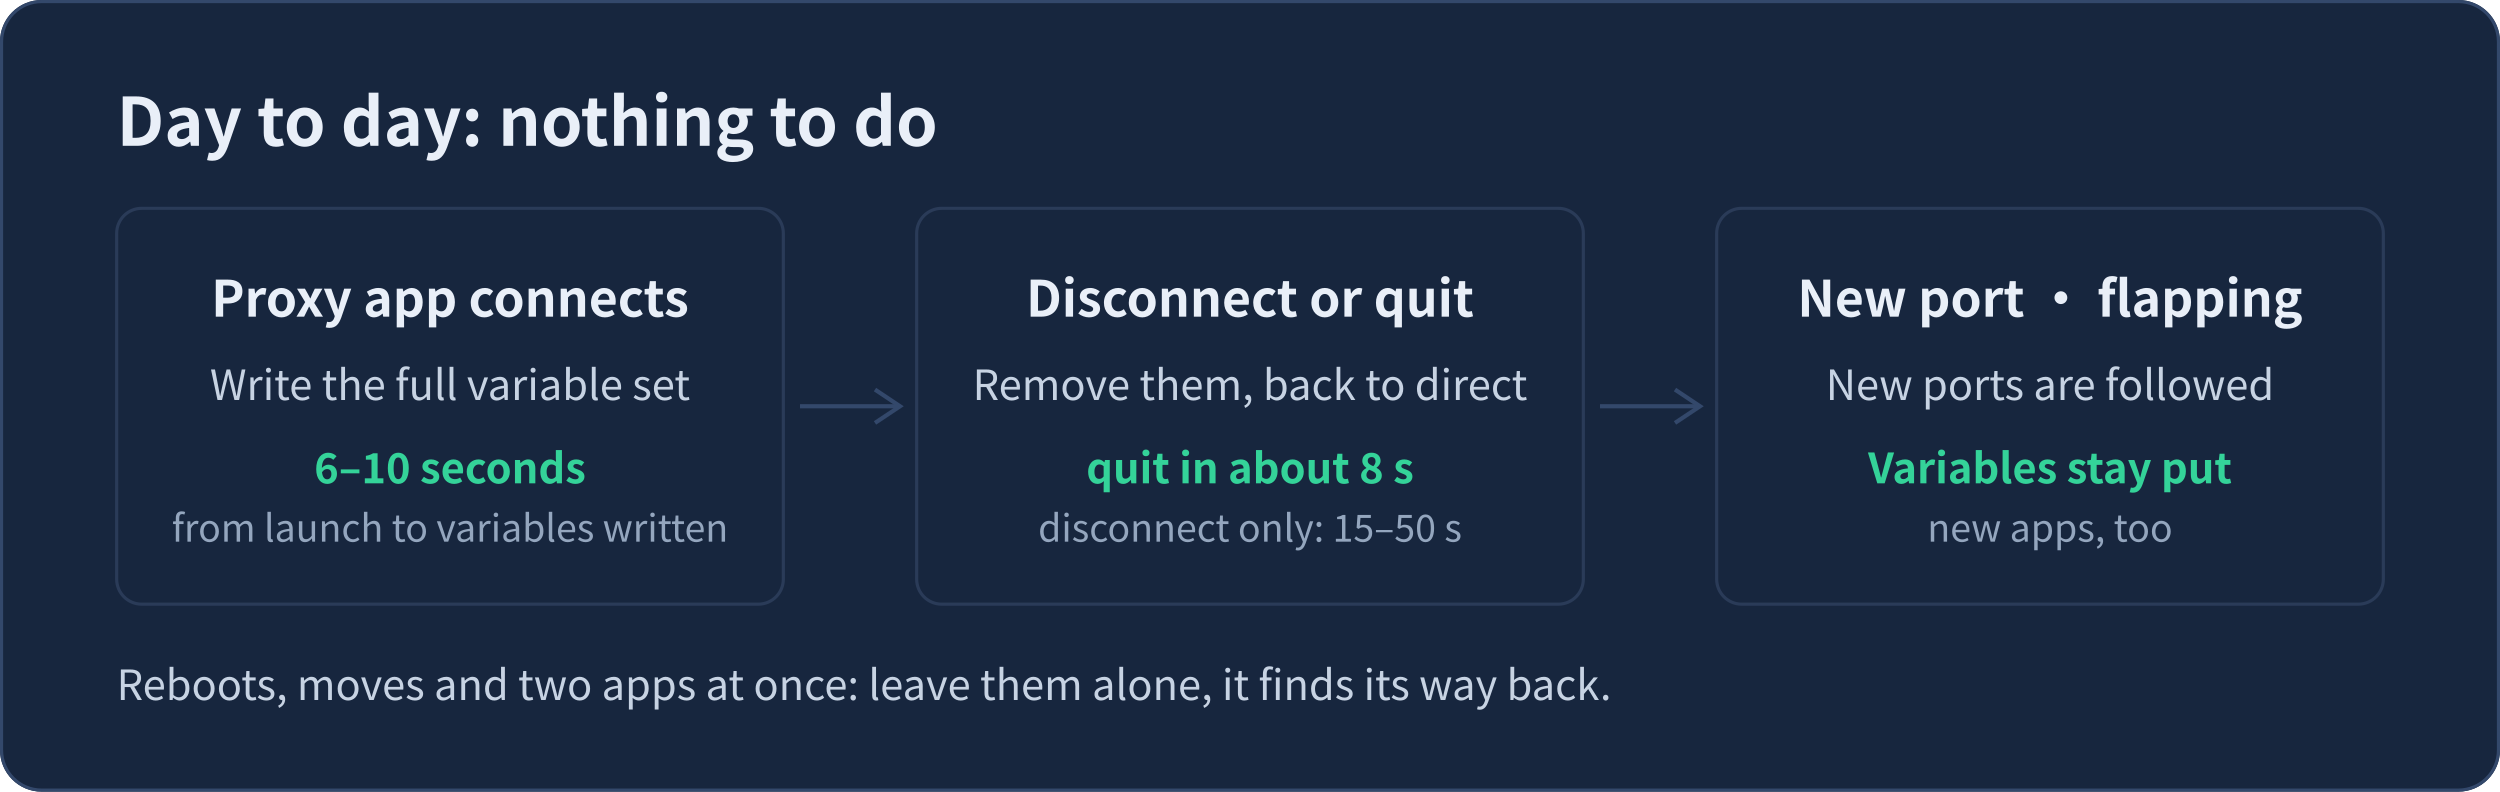
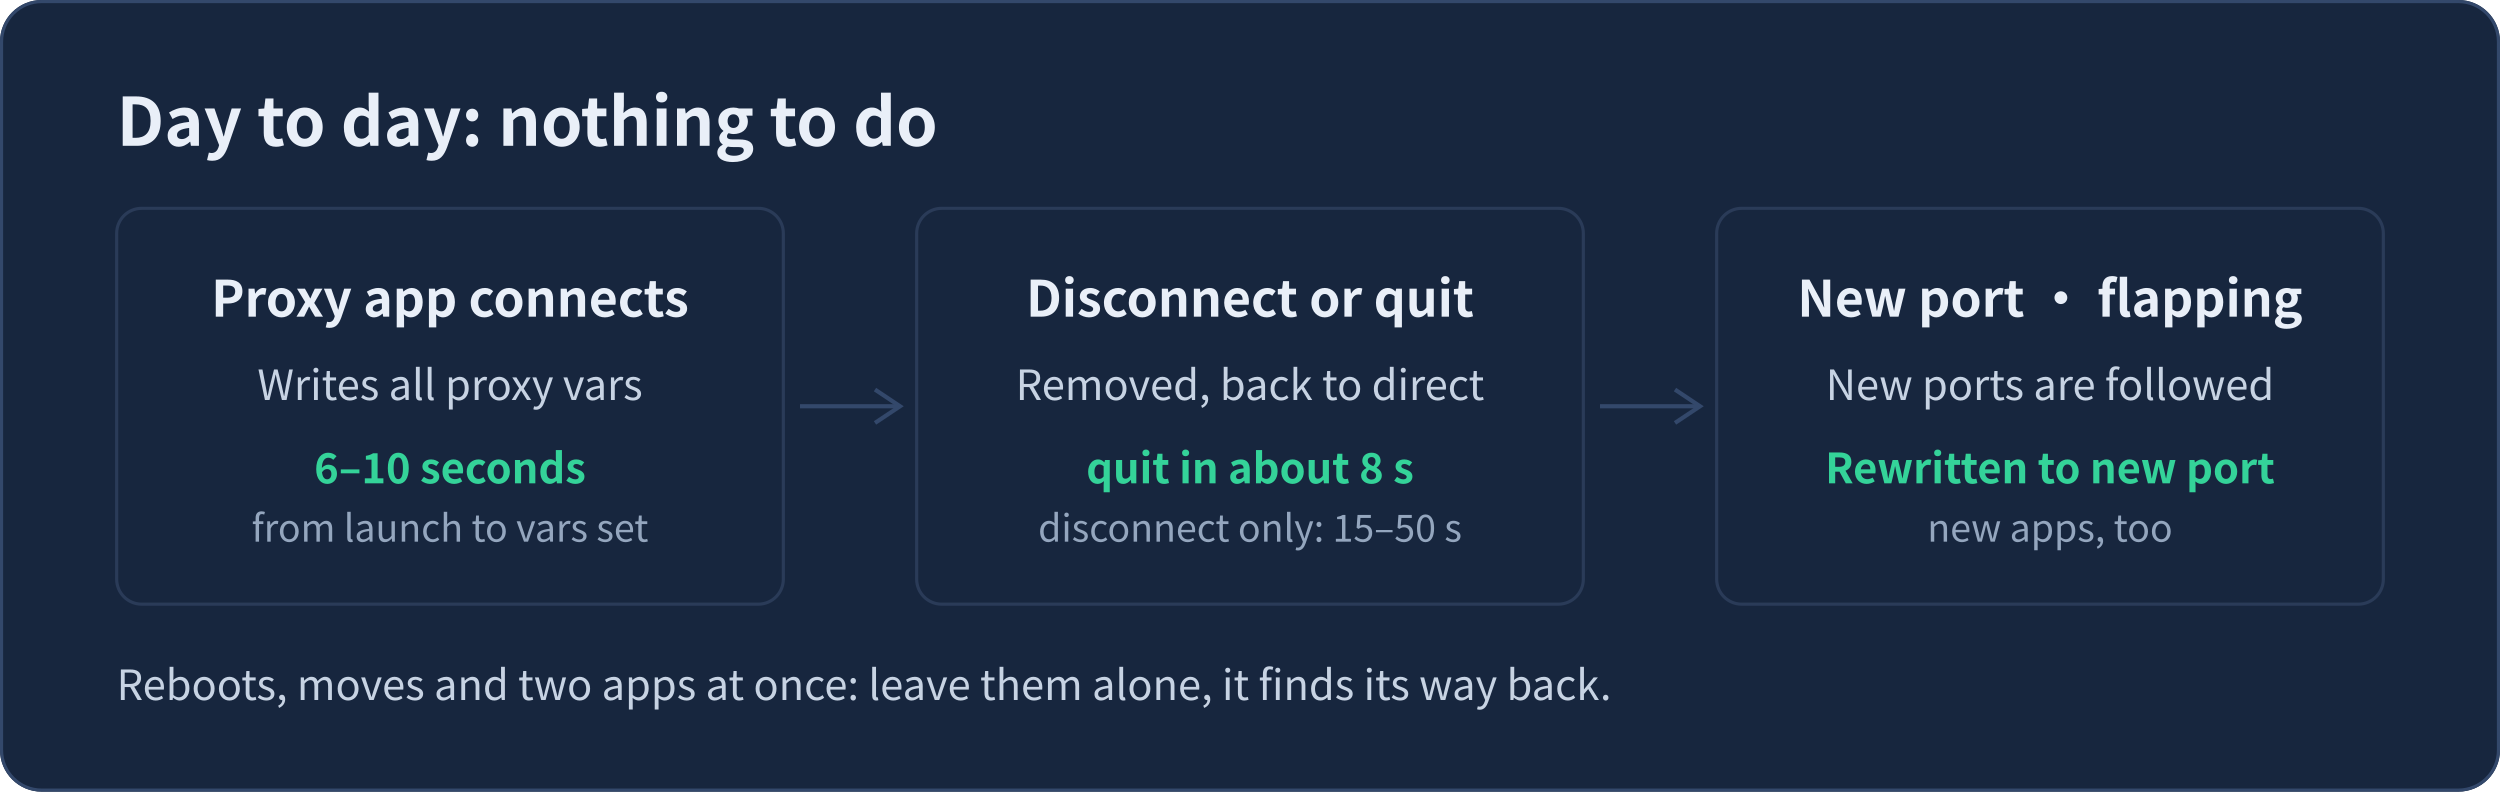
<svg xmlns="http://www.w3.org/2000/svg" width="1200" height="380" viewBox="0 0 1200 380" role="img" aria-labelledby="statesTitle statesDesc" font-family="-apple-system, BlinkMacSystemFont, 'Segoe UI', 'PingFang SC', 'Microsoft YaHei', 'Noto Sans CJK SC', sans-serif">
  <rect width="1200" height="380" rx="20" fill="#17263E" />
  <rect x="0.75" y="0.75" width="1198.5" height="378.5" rx="19.25" fill="none" stroke="#33486B" stroke-width="1.5" />
  <g id="heading">
    <text x="56" y="70" font-size="32" font-weight="700" fill="#E9EFF8">Day to day: nothing to do</text>
  </g>
  <g id="boxes" fill="none" stroke="#2A3B58" stroke-width="1.5">
    <rect x="56" y="100" width="320" height="190" rx="12" />
    <rect x="440" y="100" width="320" height="190" rx="12" />
    <rect x="824" y="100" width="320" height="190" rx="12" />
  </g>
  <g id="arrows" stroke="#33486B" stroke-width="2" fill="none">
    <path d="M384 195H432" />
    <path d="M420 187L432 195L420 203" />
    <path d="M768 195H816" />
    <path d="M804 187L816 195L804 203" />
  </g>
  <g id="labels">
    <text x="216" y="152" font-size="24" font-weight="700" fill="#E9EFF8" text-anchor="middle">Proxy app connects</text>
-     <text x="216" y="192" font-size="20" fill="#C7D3E3" text-anchor="middle">Write the full variable set</text>
+     <text x="216" y="192" font-size="20" fill="#C7D3E3" text-anchor="middle">Writes all proxy vars</text>
    <text x="216" y="232" font-size="20" font-weight="700" fill="#34D399" text-anchor="middle">6–10 seconds</text>
-     <text x="216" y="260" font-size="18" fill="#94A6BE" text-anchor="middle">from launch to variables written</text>
+     <text x="216" y="260" font-size="18" fill="#94A6BE" text-anchor="middle">from launch to vars set</text>
    <text x="600" y="152" font-size="24" font-weight="700" fill="#E9EFF8" text-anchor="middle">Disconnect or quit</text>
-     <text x="600" y="192" font-size="20" fill="#C7D3E3" text-anchor="middle">Remove them, back to direct</text>
+     <text x="600" y="192" font-size="20" fill="#C7D3E3" text-anchor="middle">Removed, back to direct</text>
    <text x="600" y="232" font-size="20" font-weight="700" fill="#34D399" text-anchor="middle">quit in about 8 s</text>
    <text x="600" y="260" font-size="18" fill="#94A6BE" text-anchor="middle">disconnect only: 15–50 s</text>
    <text x="984" y="152" font-size="24" font-weight="700" fill="#E9EFF8" text-anchor="middle">New port · flapping</text>
    <text x="984" y="192" font-size="20" fill="#C7D3E3" text-anchor="middle">New ports are followed</text>
-     <text x="984" y="232" font-size="20" font-weight="700" fill="#34D399" text-anchor="middle">Variables stay put</text>
+     <text x="984" y="232" font-size="20" font-weight="700" fill="#34D399" text-anchor="middle">Rewritten to new port</text>
    <text x="984" y="260" font-size="18" fill="#94A6BE" text-anchor="middle">new apps, too</text>
  </g>
  <g id="footer">
    <text x="56" y="336" font-size="20" fill="#C7D3E3">Reboots, moves and two apps at once: leave them alone, it finds its way back.</text>
  </g>
</svg>
